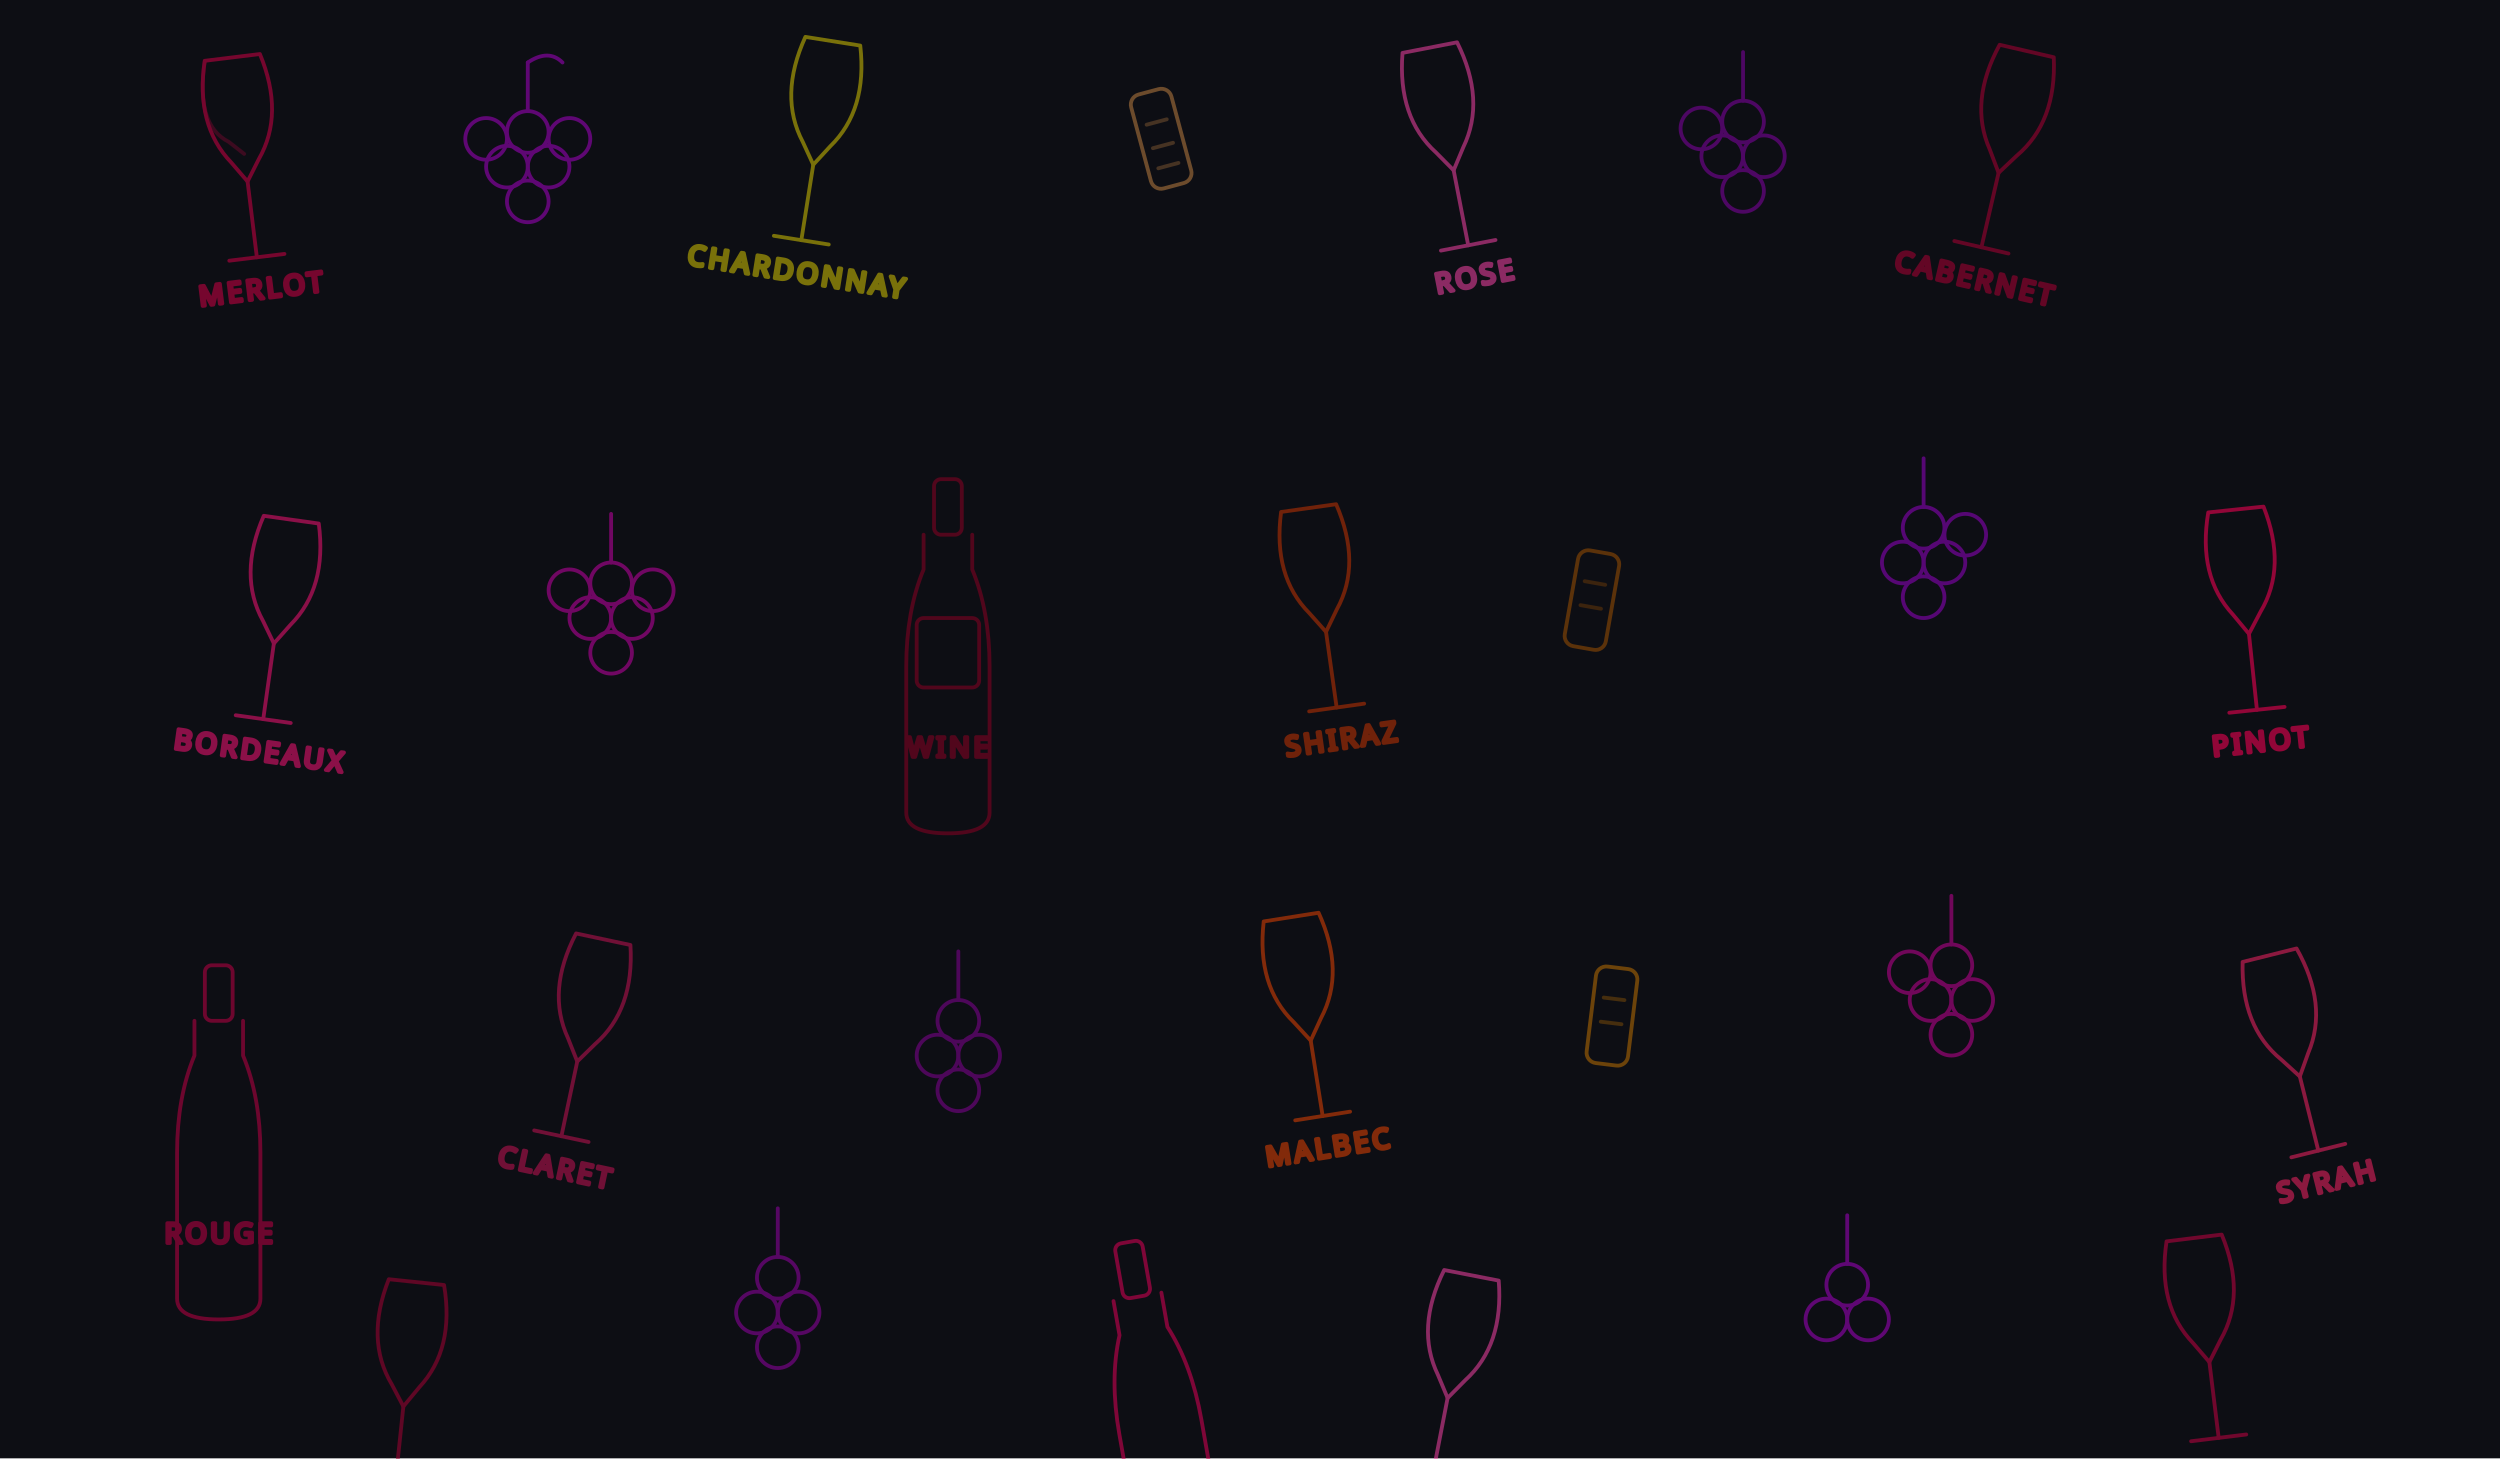
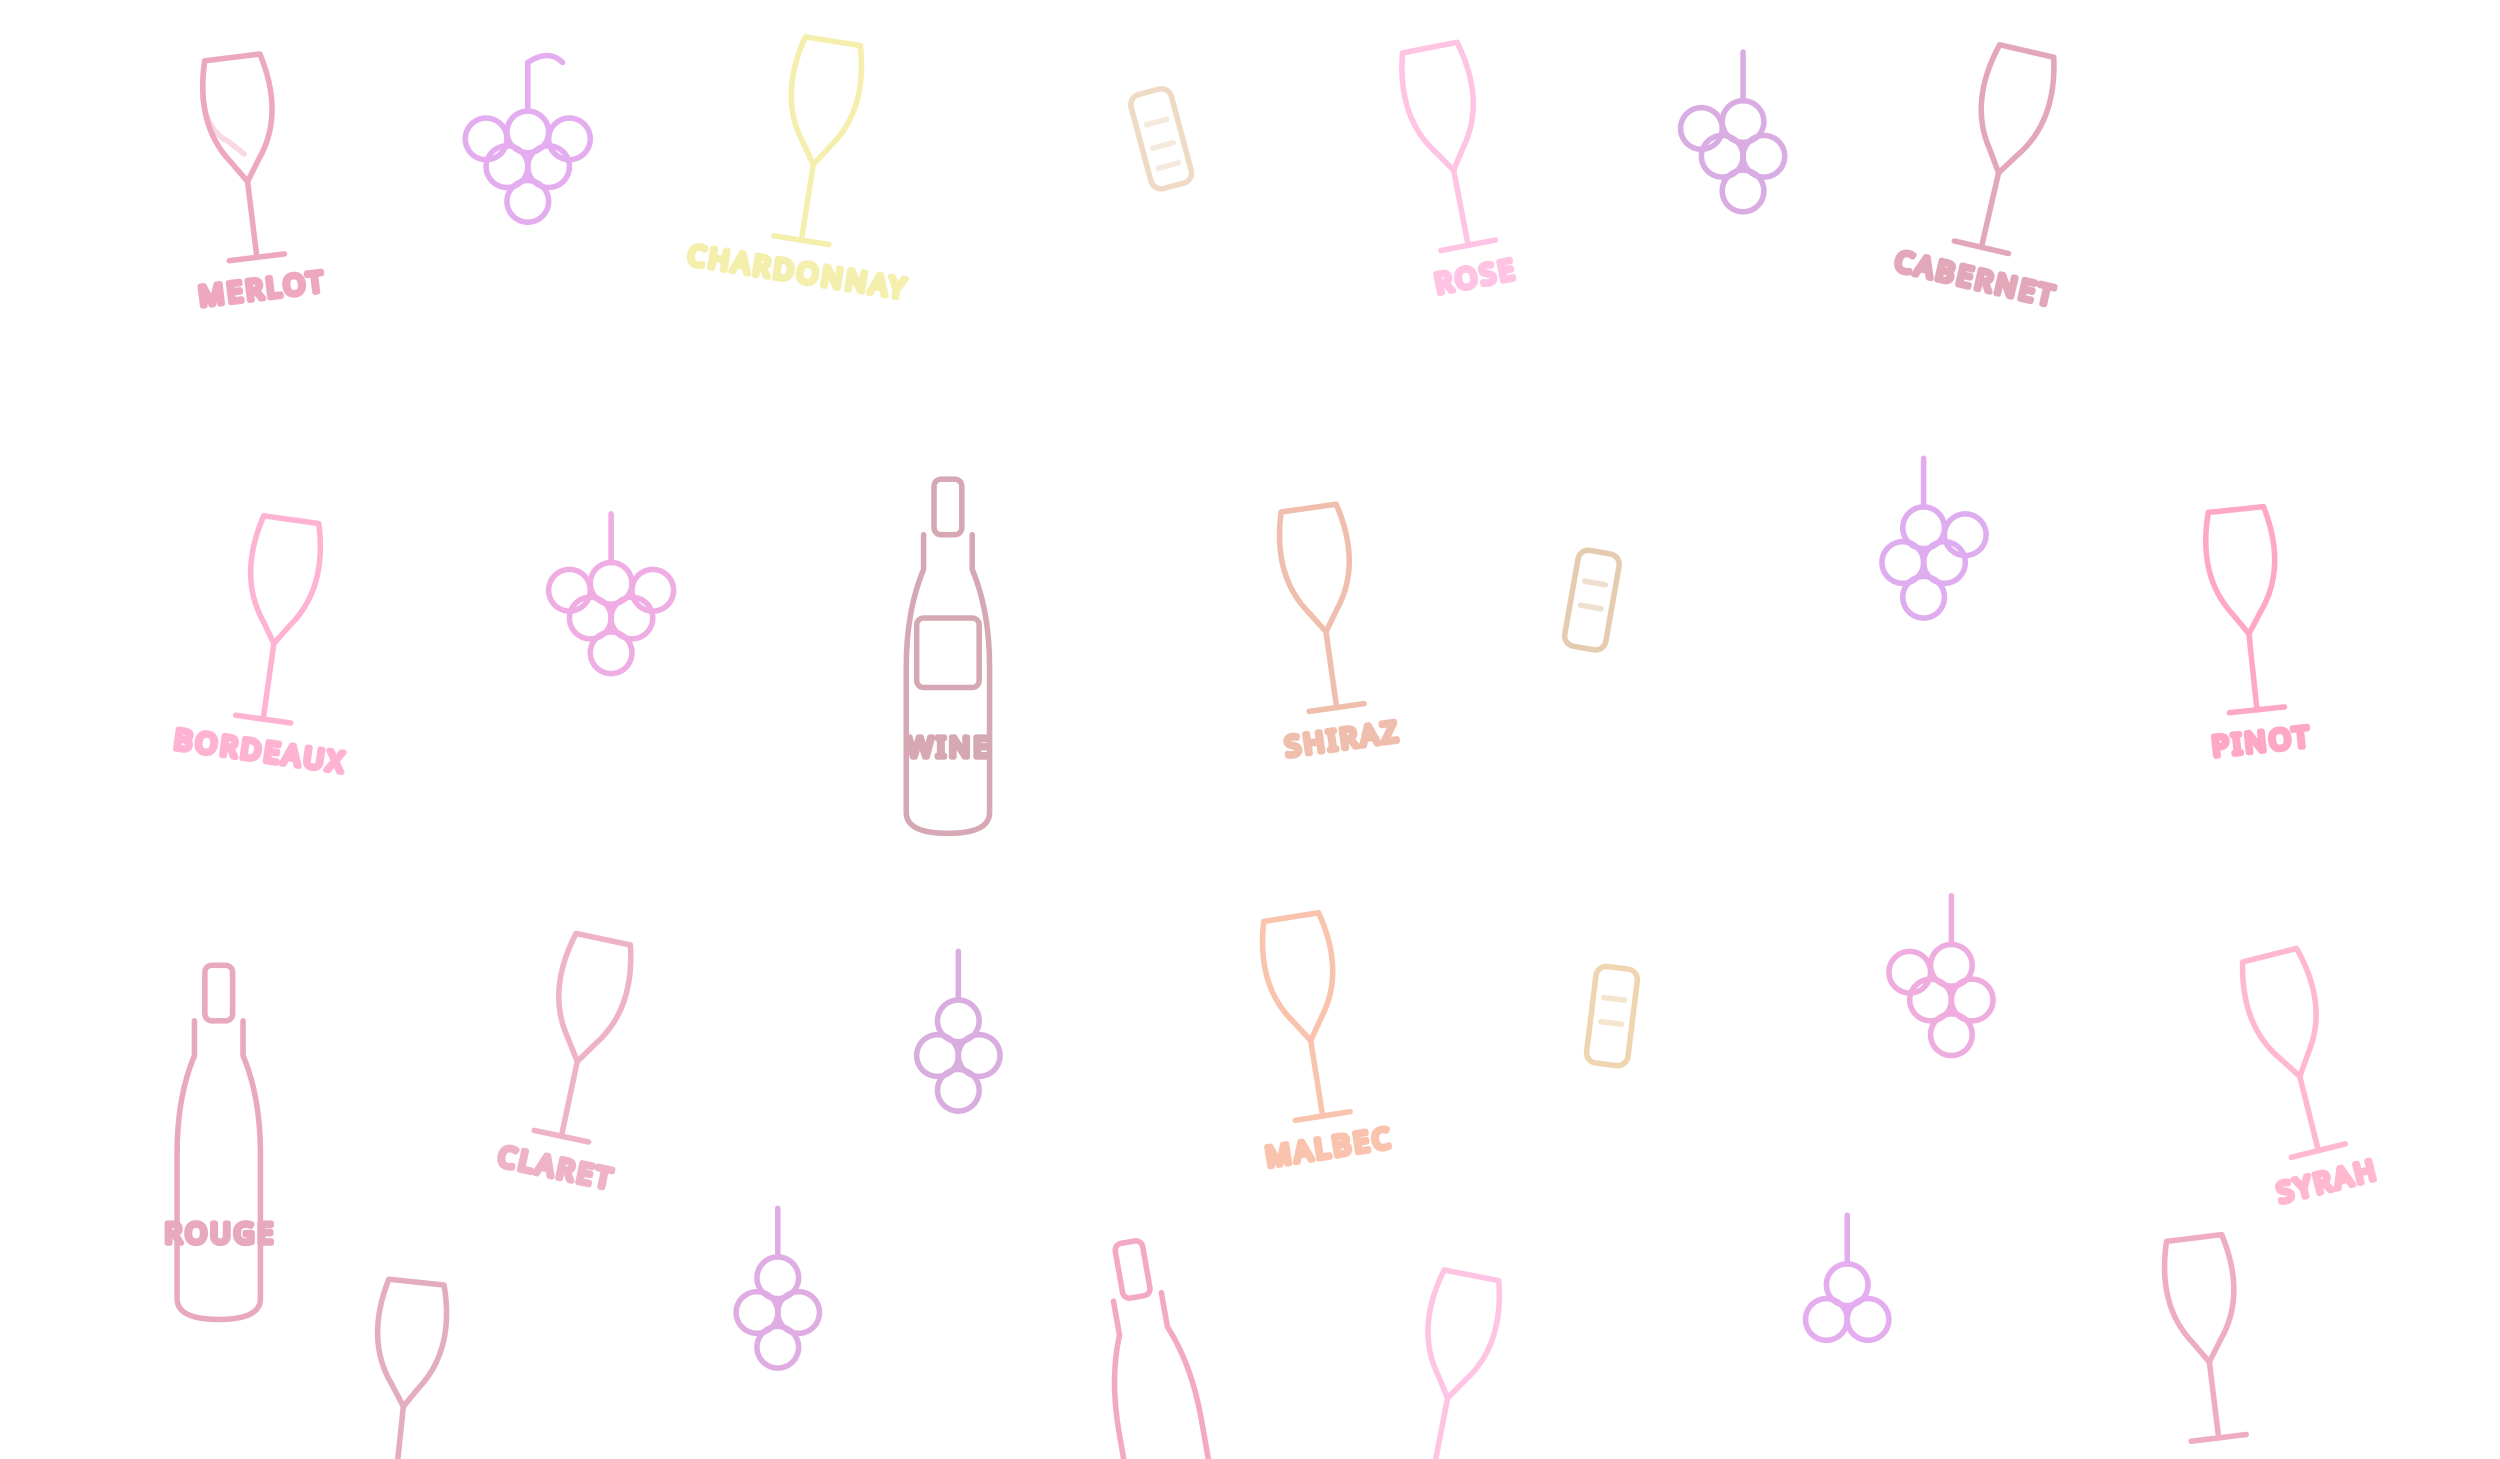
<svg xmlns="http://www.w3.org/2000/svg" width="720" height="420" viewBox="0 0 720 420">
-   <rect width="720" height="420" fill="#0d0e14" />
  <defs>
    <style>.lbl{font-family:system-ui;font-size:8px;font-weight:300;letter-spacing:.12em;text-anchor:middle}</style>
  </defs>
-   <g fill="none" stroke-width="1.1" stroke-linecap="round" stroke-linejoin="round">
+   <g fill="none" stroke-width="1.6" stroke-linecap="round" stroke-linejoin="round" opacity=".62">
    <g transform="translate(55,18) rotate(-7)" stroke="#cc0044" opacity=".55">
      <path d="M4 0 Q-1 18 8 30 Q12 36 12 36 Q12 36 16 30 Q25 18 20 0Z" />
      <line x1="12" y1="36" x2="12" y2="58" />
      <line x1="4" y1="58" x2="20" y2="58" />
      <path d="M4 0 Q-1 18 8 24 Q12 28 12 28" opacity=".45" />
      <text class="lbl" x="12" y="70" fill="#ff6688">MERLOT</text>
    </g>
    <g transform="translate(138,28)" stroke="#aa00cc" opacity=".52">
      <circle cx="8" cy="20" r="6" />
      <circle cx="20" cy="20" r="6" />
      <circle cx="14" cy="10" r="6" />
      <circle cx="14" cy="30" r="6" />
      <circle cx="2" cy="12" r="6" />
      <circle cx="26" cy="12" r="6" />
      <line x1="14" y1="4" x2="14" y2="-10" />
      <path d="M14 -10 Q20 -14 24 -10" fill="none" />
    </g>
    <g transform="translate(228,10) rotate(9)" stroke="#ddcc00" opacity=".52">
      <path d="M4 0 Q-1 18 8 30 Q12 36 12 36 Q12 36 16 30 Q25 18 20 0Z" />
      <line x1="12" y1="36" x2="12" y2="58" />
      <line x1="4" y1="58" x2="20" y2="58" />
      <text class="lbl" x="12" y="70" fill="#eedd44">CHARDONNAY</text>
    </g>
    <g transform="translate(325,28) rotate(-15)" stroke="#cc8844" opacity=".5">
      <rect x="0" y="0" width="12" height="28" rx="3" />
      <line x1="3" y1="9" x2="9" y2="9" opacity=".6" />
      <line x1="3" y1="16" x2="9" y2="16" opacity=".6" />
      <line x1="3" y1="22" x2="9" y2="22" opacity=".6" />
    </g>
    <g transform="translate(400,16) rotate(-11)" stroke="#ff44aa" opacity=".52">
      <path d="M4 0 Q-1 18 8 30 Q12 36 12 36 Q12 36 16 30 Q25 18 20 0Z" />
      <line x1="12" y1="36" x2="12" y2="58" />
      <line x1="4" y1="58" x2="20" y2="58" />
      <text class="lbl" x="12" y="70" fill="#ff88cc">ROSE</text>
    </g>
    <g transform="translate(488,25)" stroke="#8800aa" opacity=".52">
      <circle cx="8" cy="20" r="6" />
      <circle cx="20" cy="20" r="6" />
      <circle cx="14" cy="10" r="6" />
      <circle cx="14" cy="30" r="6" />
      <circle cx="2" cy="12" r="6" />
      <line x1="14" y1="4" x2="14" y2="-10" />
    </g>
    <g transform="translate(572,12) rotate(13)" stroke="#aa0033" opacity=".55">
      <path d="M4 0 Q-1 18 8 30 Q12 36 12 36 Q12 36 16 30 Q25 18 20 0Z" />
      <line x1="12" y1="36" x2="12" y2="58" />
      <line x1="4" y1="58" x2="20" y2="58" />
      <text class="lbl" x="12" y="70" fill="#ff4466">CABERNET</text>
    </g>
    <g transform="translate(72,148) rotate(8)" stroke="#ff1177" opacity=".52">
      <path d="M4 0 Q-1 18 8 30 Q12 36 12 36 Q12 36 16 30 Q25 18 20 0Z" />
      <line x1="12" y1="36" x2="12" y2="58" />
      <line x1="4" y1="58" x2="20" y2="58" />
      <text class="lbl" x="12" y="70" fill="#ff66aa">BORDEAUX</text>
    </g>
    <g transform="translate(162,158)" stroke="#cc00aa" opacity=".52">
      <circle cx="8" cy="20" r="6" />
      <circle cx="20" cy="20" r="6" />
      <circle cx="14" cy="10" r="6" />
      <circle cx="14" cy="30" r="6" />
      <circle cx="2" cy="12" r="6" />
      <circle cx="26" cy="12" r="6" />
      <line x1="14" y1="4" x2="14" y2="-10" />
    </g>
    <g transform="translate(260,138)" stroke="#880022" opacity=".55">
      <rect x="9" y="0" width="8" height="16" rx="2" />
      <path d="M6 16 L6 26 Q1 38 1 54 L1 96 Q1 102 13 102 Q25 102 25 96 L25 54 Q25 38 20 26 L20 16" />
      <rect x="4" y="40" width="18" height="20" rx="2" />
      <text class="lbl" x="13" y="80" fill="#ff6688">WINE</text>
    </g>
    <g transform="translate(365,148) rotate(-8)" stroke="#cc3300" opacity=".52">
      <path d="M4 0 Q-1 18 8 30 Q12 36 12 36 Q12 36 16 30 Q25 18 20 0Z" />
      <line x1="12" y1="36" x2="12" y2="58" />
      <line x1="4" y1="58" x2="20" y2="58" />
      <text class="lbl" x="12" y="70" fill="#ff8866">SHIRAZ</text>
    </g>
    <g transform="translate(455,158) rotate(10)" stroke="#aa5500" opacity=".5">
      <rect x="0" y="0" width="12" height="28" rx="3" />
      <line x1="3" y1="9" x2="9" y2="9" opacity=".6" />
      <line x1="3" y1="16" x2="9" y2="16" opacity=".6" />
    </g>
    <g transform="translate(540,142)" stroke="#9900cc" opacity=".52">
      <circle cx="8" cy="20" r="6" />
      <circle cx="20" cy="20" r="6" />
      <circle cx="14" cy="10" r="6" />
      <circle cx="14" cy="30" r="6" />
      <circle cx="26" cy="12" r="6" />
      <line x1="14" y1="4" x2="14" y2="-10" />
    </g>
    <g transform="translate(632,148) rotate(-6)" stroke="#ff0055" opacity=".55">
      <path d="M4 0 Q-1 18 8 30 Q12 36 12 36 Q12 36 16 30 Q25 18 20 0Z" />
      <line x1="12" y1="36" x2="12" y2="58" />
      <line x1="4" y1="58" x2="20" y2="58" />
      <text class="lbl" x="12" y="70" fill="#ff66aa">PINOT</text>
    </g>
    <g transform="translate(50,278)" stroke="#bb0044" opacity=".55">
      <rect x="9" y="0" width="8" height="16" rx="2" />
      <path d="M6 16 L6 26 Q1 38 1 54 L1 96 Q1 102 13 102 Q25 102 25 96 L25 54 Q25 38 20 26 L20 16" />
      <text class="lbl" x="13" y="80" fill="#ff6688">ROUGE</text>
    </g>
    <g transform="translate(162,268) rotate(12)" stroke="#cc1155" opacity=".52">
      <path d="M4 0 Q-1 18 8 30 Q12 36 12 36 Q12 36 16 30 Q25 18 20 0Z" />
      <line x1="12" y1="36" x2="12" y2="58" />
      <line x1="4" y1="58" x2="20" y2="58" />
      <text class="lbl" x="12" y="70" fill="#ff88aa">CLARET</text>
    </g>
    <g transform="translate(262,284)" stroke="#880099" opacity=".52">
      <circle cx="8" cy="20" r="6" />
      <circle cx="20" cy="20" r="6" />
      <circle cx="14" cy="10" r="6" />
      <circle cx="14" cy="30" r="6" />
      <line x1="14" y1="4" x2="14" y2="-10" />
    </g>
    <g transform="translate(360,266) rotate(-9)" stroke="#ee4400" opacity=".52">
      <path d="M4 0 Q-1 18 8 30 Q12 36 12 36 Q12 36 16 30 Q25 18 20 0Z" />
      <line x1="12" y1="36" x2="12" y2="58" />
      <line x1="4" y1="58" x2="20" y2="58" />
      <text class="lbl" x="12" y="70" fill="#ff8844">MALBEC</text>
    </g>
    <g transform="translate(460,278) rotate(7)" stroke="#cc7700" opacity=".5">
      <rect x="0" y="0" width="12" height="28" rx="3" />
      <line x1="3" y1="9" x2="9" y2="9" opacity=".6" />
      <line x1="3" y1="16" x2="9" y2="16" opacity=".6" />
    </g>
    <g transform="translate(548,268)" stroke="#cc0099" opacity=".52">
      <circle cx="8" cy="20" r="6" />
      <circle cx="20" cy="20" r="6" />
      <circle cx="14" cy="10" r="6" />
      <circle cx="14" cy="30" r="6" />
      <circle cx="2" cy="12" r="6" />
      <line x1="14" y1="4" x2="14" y2="-10" />
    </g>
    <g transform="translate(642,278) rotate(-14)" stroke="#ff2266" opacity=".52">
      <path d="M4 0 Q-1 18 8 30 Q12 36 12 36 Q12 36 16 30 Q25 18 20 0Z" />
      <line x1="12" y1="36" x2="12" y2="58" />
      <line x1="4" y1="58" x2="20" y2="58" />
      <text class="lbl" x="12" y="70" fill="#ff88aa">SYRAH</text>
    </g>
    <g transform="translate(108,368) rotate(6)" stroke="#aa0033" opacity=".52">
      <path d="M4 0 Q-1 18 8 30 Q12 36 12 36 Q12 36 16 30 Q25 18 20 0Z" />
      <line x1="12" y1="36" x2="12" y2="58" />
      <line x1="4" y1="58" x2="20" y2="58" />
    </g>
    <g transform="translate(210,358)" stroke="#9900aa" opacity=".52">
      <circle cx="8" cy="20" r="6" />
      <circle cx="20" cy="20" r="6" />
      <circle cx="14" cy="10" r="6" />
      <circle cx="14" cy="30" r="6" />
      <line x1="14" y1="4" x2="14" y2="-10" />
    </g>
    <g transform="translate(312,360) rotate(-10)" stroke="#dd0055" opacity=".55">
      <rect x="9" y="0" width="8" height="16" rx="2" />
      <path d="M6 16 L6 26 Q1 38 1 54 L1 76 Q1 82 13 82 Q25 82 25 76 L25 54 Q25 38 20 26 L20 16" />
    </g>
    <g transform="translate(412,365) rotate(11)" stroke="#ff44aa" opacity=".52">
      <path d="M4 0 Q-1 18 8 30 Q12 36 12 36 Q12 36 16 30 Q25 18 20 0Z" />
      <line x1="12" y1="36" x2="12" y2="58" />
      <line x1="4" y1="58" x2="20" y2="58" />
    </g>
    <g transform="translate(518,360)" stroke="#aa00cc" opacity=".52">
      <circle cx="8" cy="20" r="6" />
      <circle cx="20" cy="20" r="6" />
      <circle cx="14" cy="10" r="6" />
      <line x1="14" y1="4" x2="14" y2="-10" />
    </g>
    <g transform="translate(620,358) rotate(-7)" stroke="#cc0044" opacity=".52">
      <path d="M4 0 Q-1 18 8 30 Q12 36 12 36 Q12 36 16 30 Q25 18 20 0Z" />
      <line x1="12" y1="36" x2="12" y2="58" />
      <line x1="4" y1="58" x2="20" y2="58" />
    </g>
  </g>
</svg>
